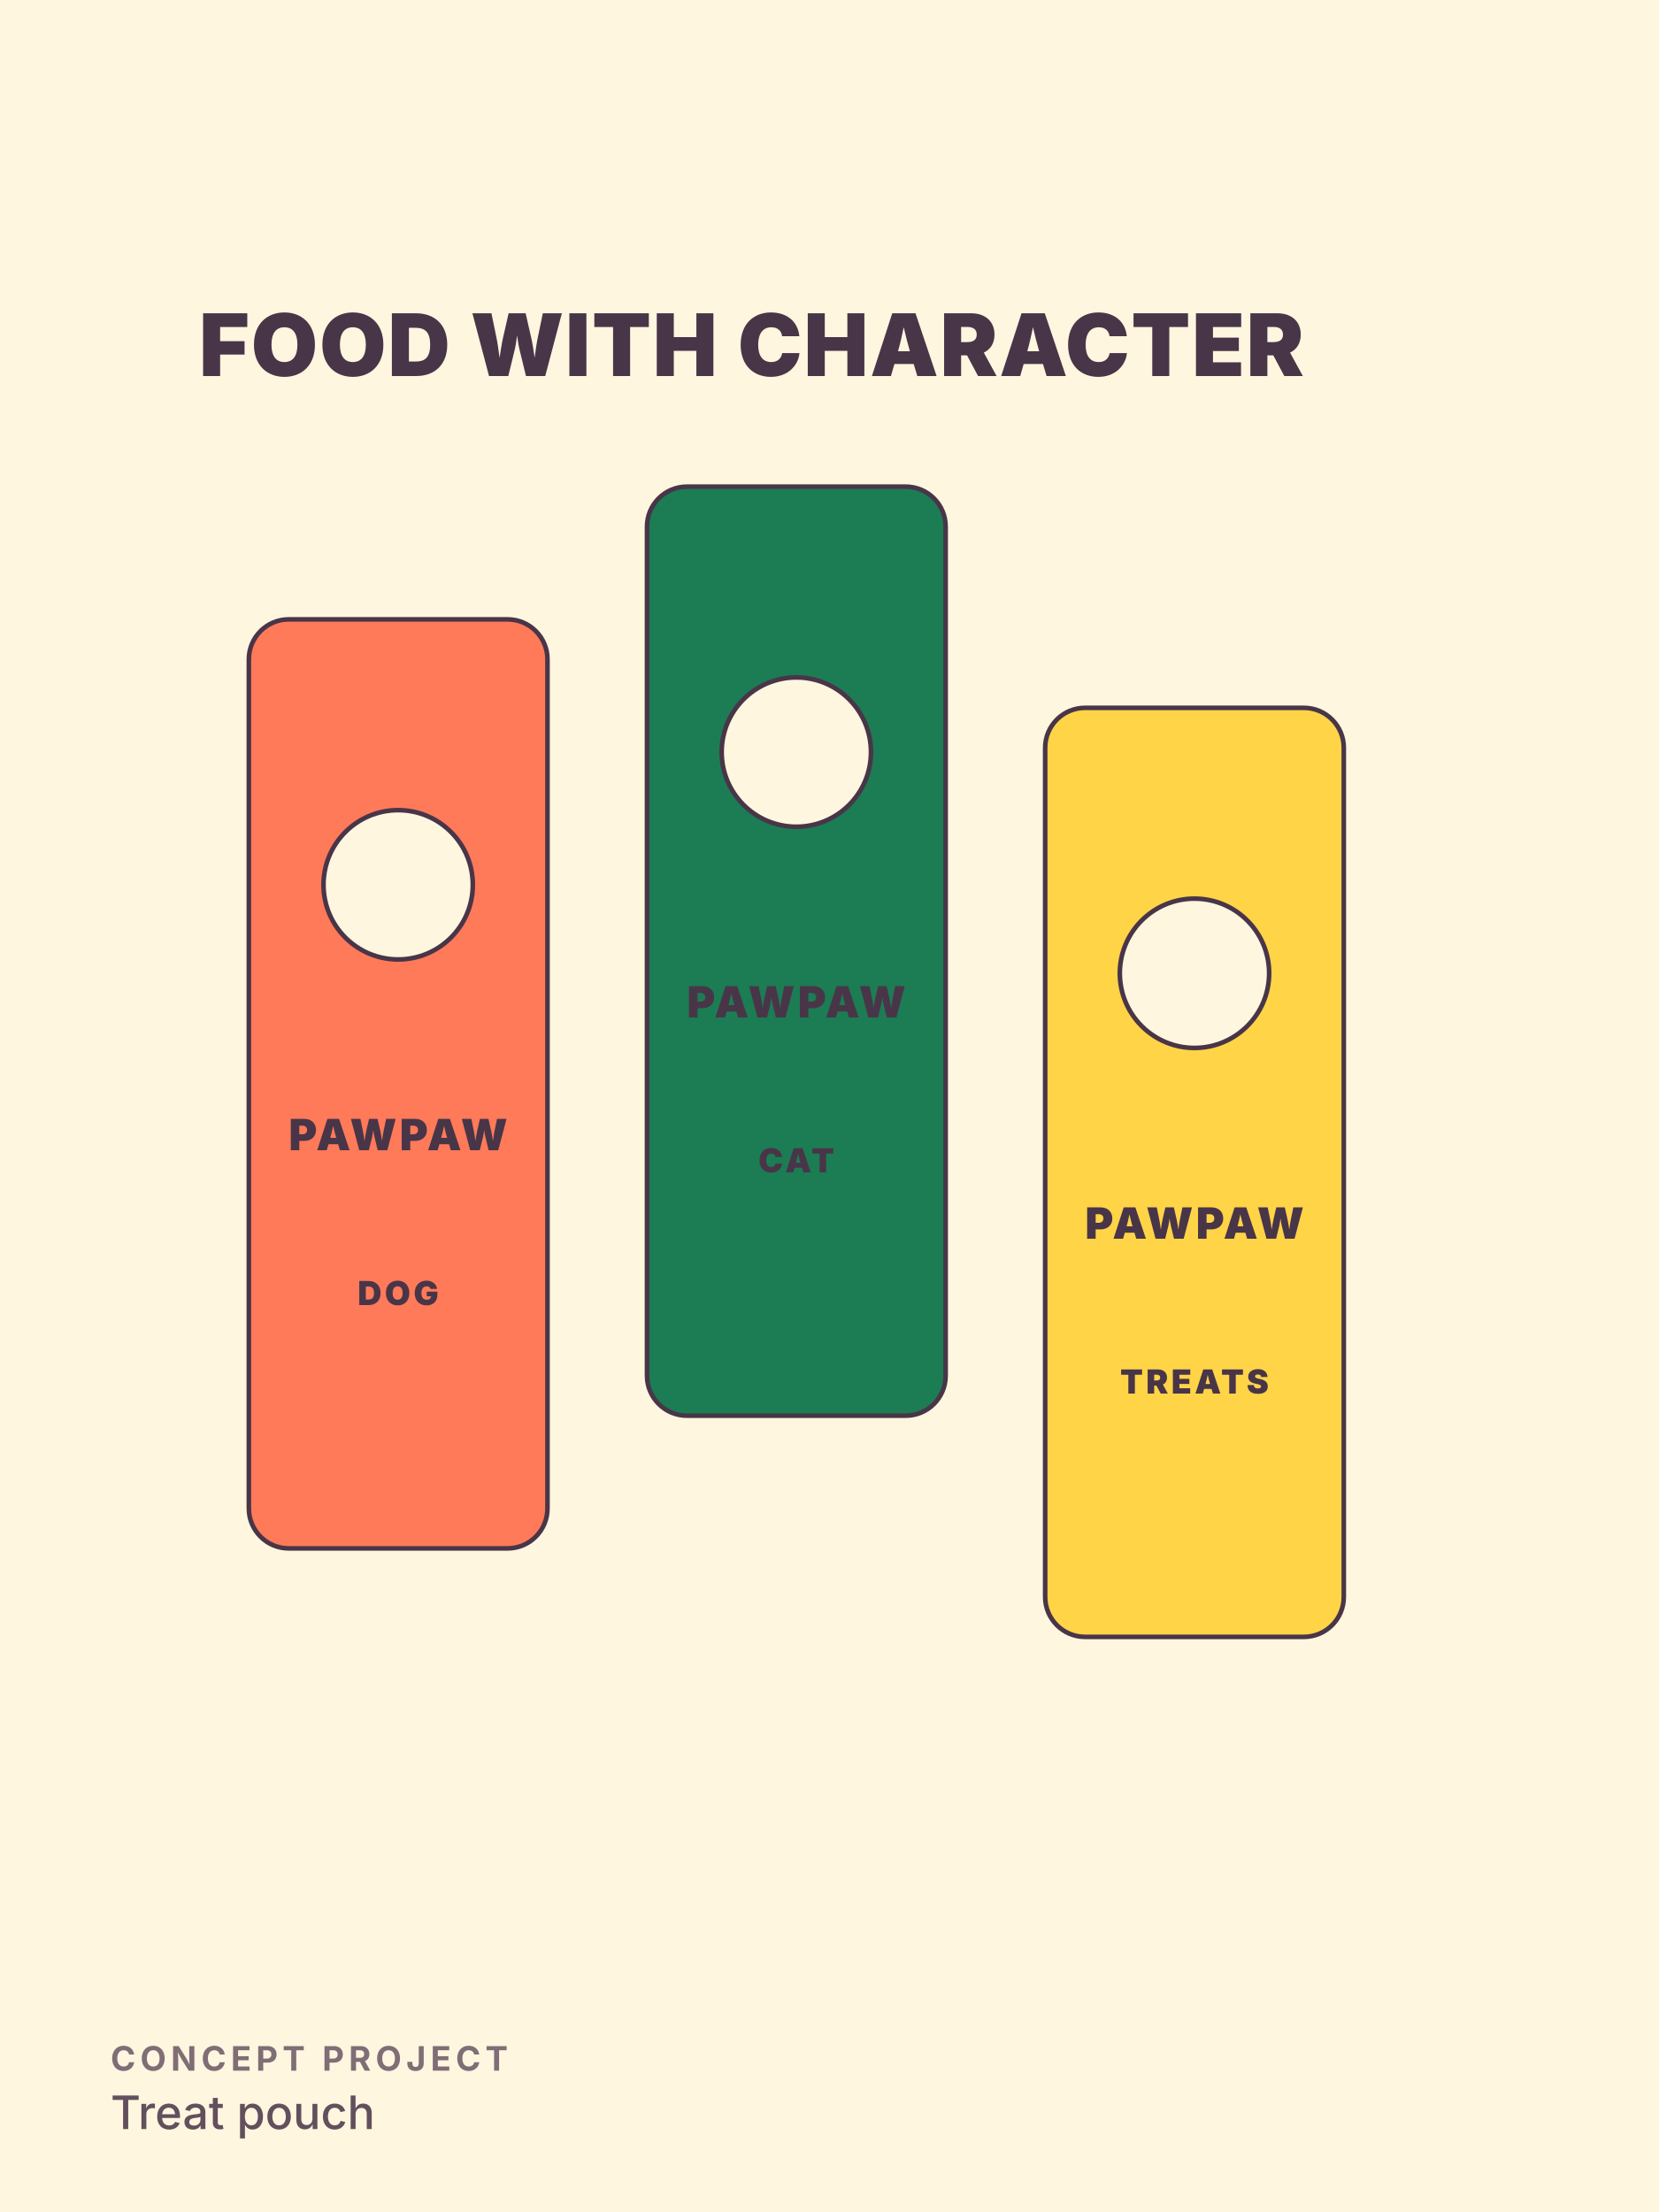
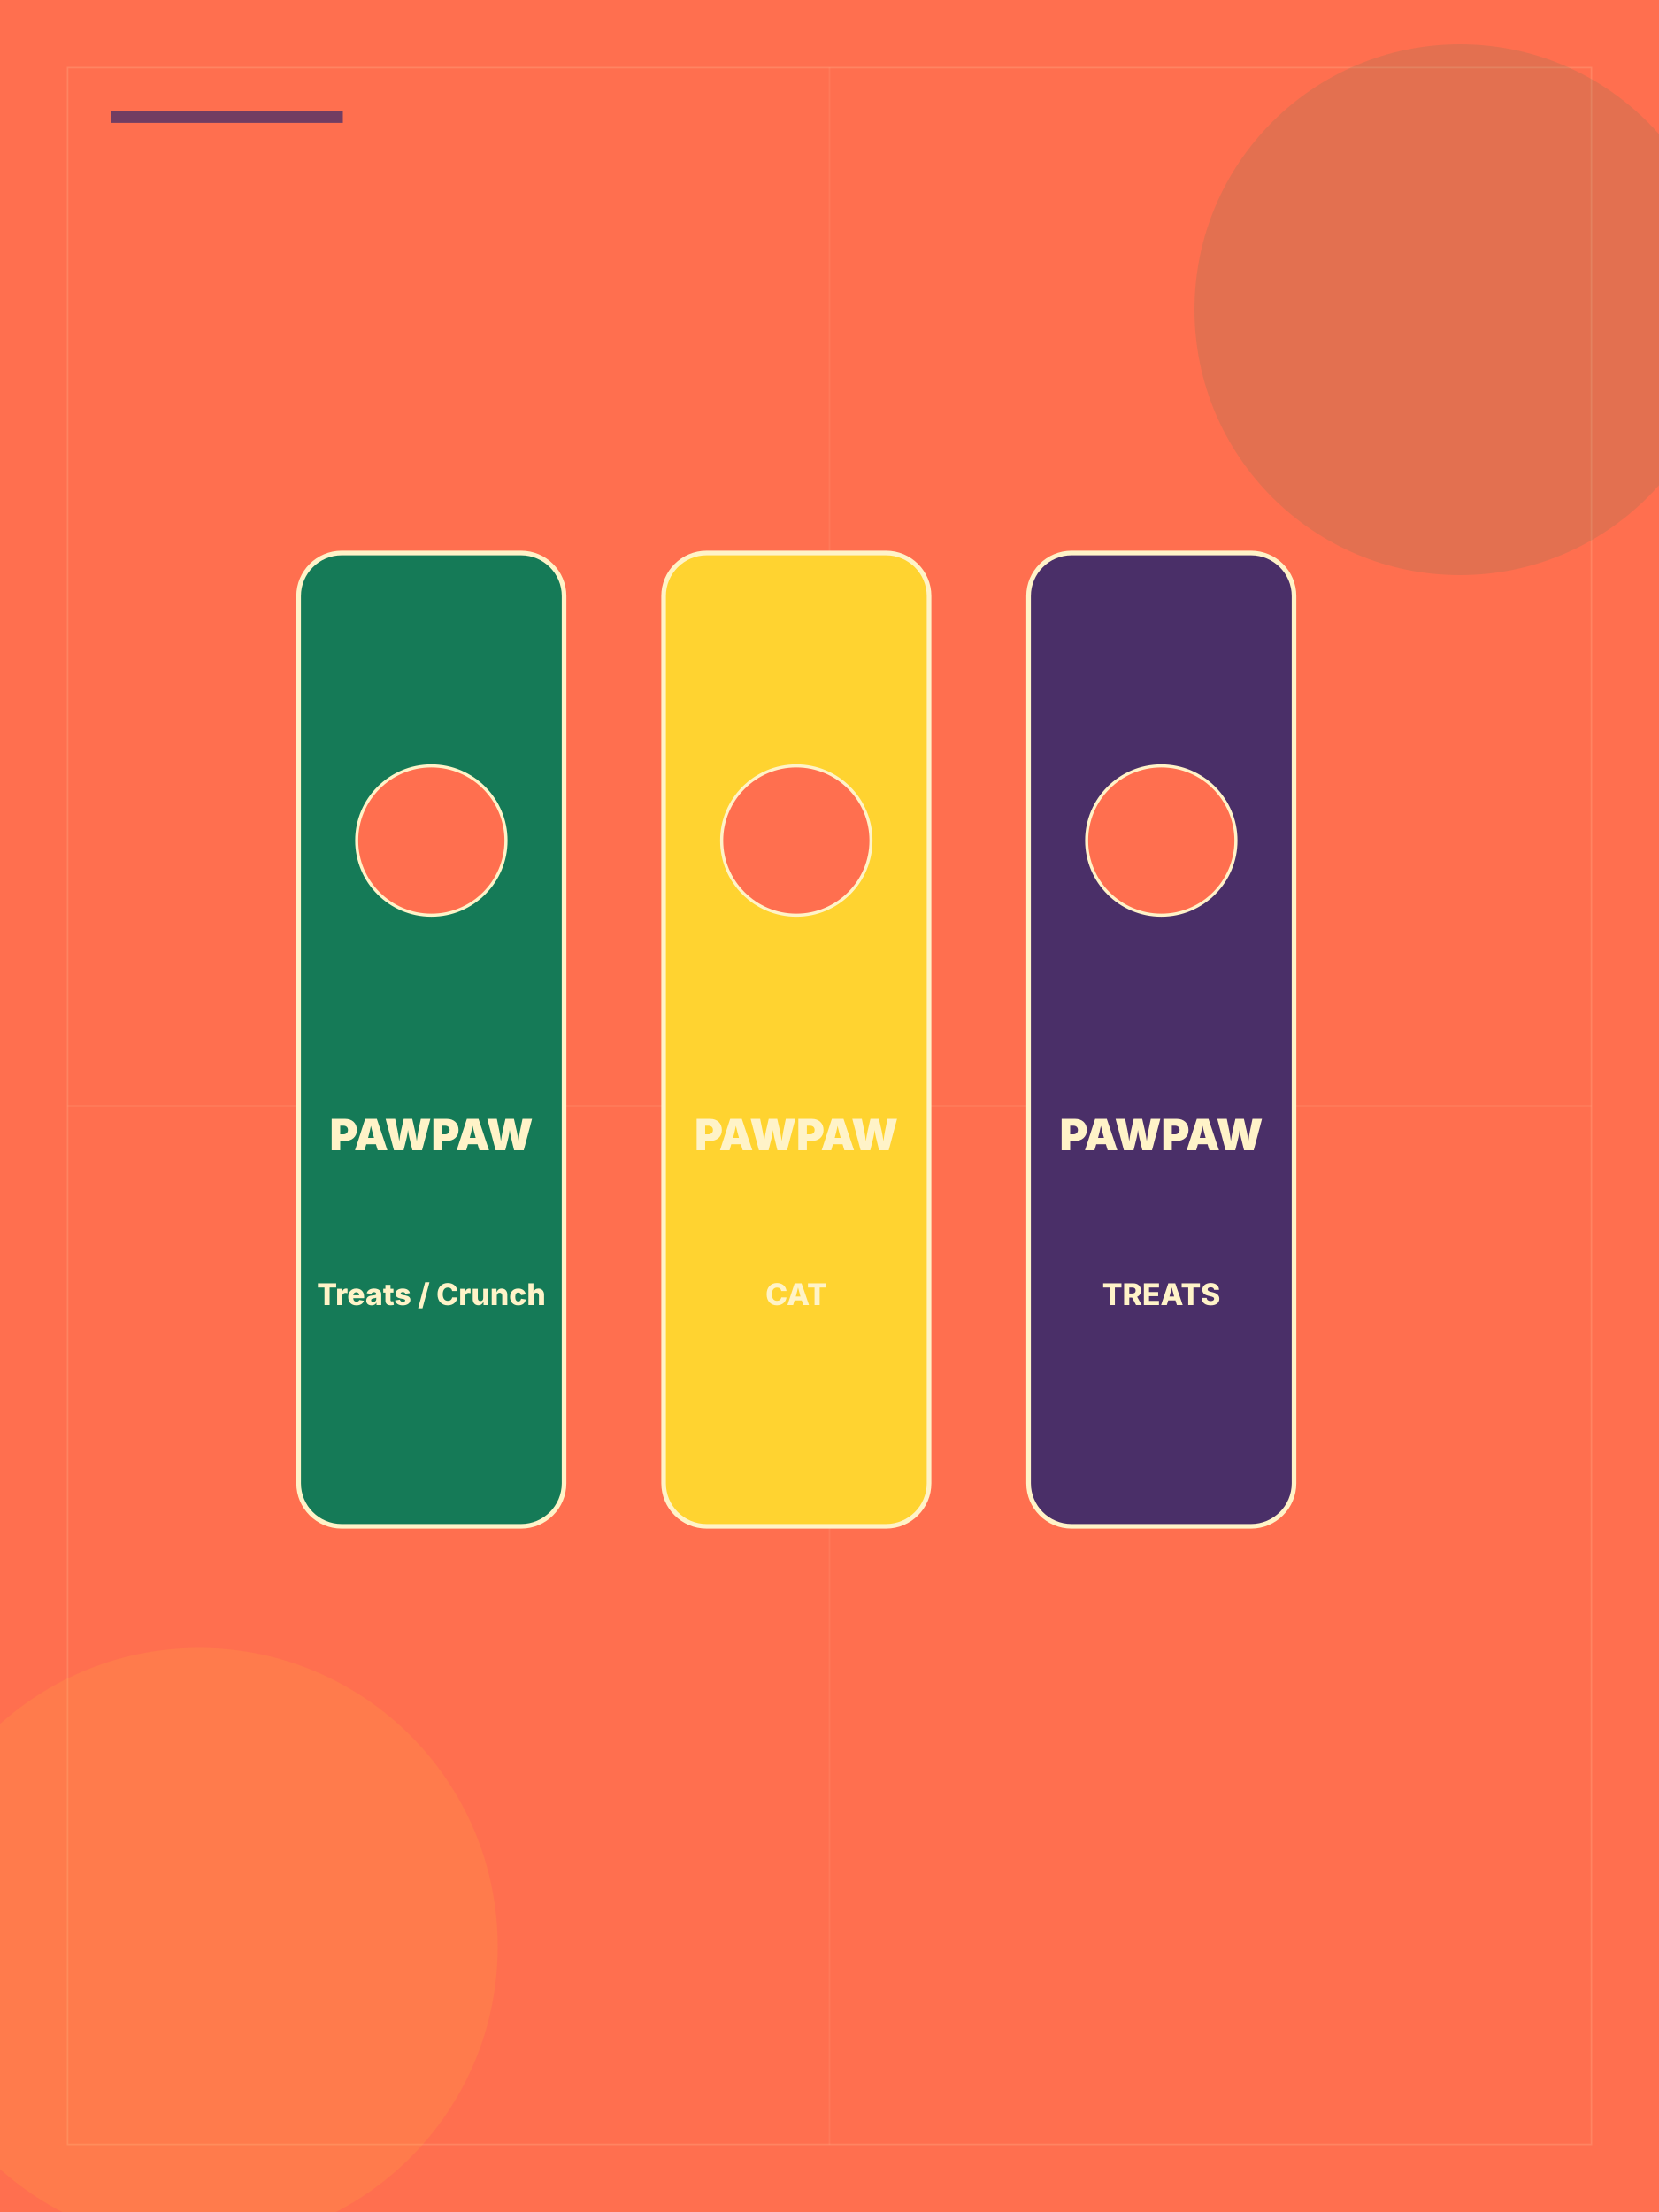
<svg xmlns="http://www.w3.org/2000/svg" width="1080" height="1440" viewBox="0 0 1080 1440" role="img" aria-label="PAWPAW Treat pouch">
-   <rect x="0" y="0" width="1080" height="1440" fill="#fff6df" />
-   <rect x="162" y="403.2" width="194.4" height="604.8" fill="#ff7a59" stroke="#493548" stroke-width="3" rx="26" />
-   <circle cx="259.2" cy="576" r="48.6" fill="#fff6df" stroke="#493548" stroke-width="3" />
-   <text x="259.2" y="748.8" font-size="28.08" fill="#493548" font-family="Inter, Arial, sans-serif" font-weight="900" text-anchor="middle" letter-spacing="2">PAWPAW</text>
-   <text x="259.2" y="849.6" font-size="21.6" fill="#493548" font-family="Inter, Arial, sans-serif" font-weight="900" text-anchor="middle" letter-spacing="2">DOG</text>
-   <rect x="421.2" y="316.8" width="194.4" height="604.8" fill="#1c7c54" stroke="#493548" stroke-width="3" rx="26" />
-   <circle cx="518.4" cy="489.6" r="48.6" fill="#fff6df" stroke="#493548" stroke-width="3" />
-   <text x="518.4" y="662.4" font-size="28.08" fill="#493548" font-family="Inter, Arial, sans-serif" font-weight="900" text-anchor="middle" letter-spacing="2">PAWPAW</text>
-   <text x="518.4" y="763.2" font-size="21.6" fill="#493548" font-family="Inter, Arial, sans-serif" font-weight="900" text-anchor="middle" letter-spacing="2">CAT</text>
-   <rect x="680.4" y="460.8" width="194.4" height="604.8" fill="#ffd447" stroke="#493548" stroke-width="3" rx="26" />
-   <circle cx="777.6" cy="633.6" r="48.6" fill="#fff6df" stroke="#493548" stroke-width="3" />
-   <text x="777.6" y="806.4" font-size="28.08" fill="#493548" font-family="Inter, Arial, sans-serif" font-weight="900" text-anchor="middle" letter-spacing="2">PAWPAW</text>
-   <text x="777.6" y="907.2" font-size="21.6" fill="#493548" font-family="Inter, Arial, sans-serif" font-weight="900" text-anchor="middle" letter-spacing="2">TREATS</text>
-   <text x="129.6" y="244.8" font-size="56.16" fill="#493548" font-family="Inter, Arial, sans-serif" font-weight="900" letter-spacing="1">FOOD WITH CHARACTER</text>
-   <text x="72" y="1348" font-size="22" fill="#493548" font-family="Inter, Arial, sans-serif" font-weight="700" letter-spacing="3" opacity="0.7">CONCEPT PROJECT</text>
-   <text x="72" y="1386" font-size="30" fill="#493548" font-family="Inter, Arial, sans-serif" font-weight="500" opacity="0.86">Treat pouch</text>
+   <rect x="0" y="0" width="1080" height="1440" fill="#ff6f4f" />
+   <rect x="44" y="44" width="992" height="1352" fill="none" stroke="#fff3c8" stroke-width="1" opacity="0.16" />
+   <circle cx="950.4" cy="201.6" r="172.8" fill="#157a57" opacity="0.12" />
+   <circle cx="129.6" cy="1267.2" r="194.4" fill="#ffd330" opacity="0.12" />
+   <line x1="540" y1="44" x2="540" y2="1396" stroke="#fff3c8" stroke-width="1" opacity="0.08" />
+   <line x1="44" y1="720" x2="1036" y2="720" stroke="#fff3c8" stroke-width="1" opacity="0.08" />
+   <rect x="72" y="72" width="151.2" height="8" fill="#4a2f68" opacity="0.78" />
+   <rect x="194.4" y="360" width="172.8" height="633.6" fill="#157a57" rx="28" stroke="#fff3c8" stroke-width="3" />
+   <circle cx="280.8" cy="547.2" r="48.6" fill="#ff6f4f" stroke="#fff3c8" stroke-width="2" />
+   <text x="280.8" y="748.8" font-size="28.08" fill="#fff3c8" font-family="Inter, Arial, sans-serif" font-weight="900" text-anchor="middle">PAWPAW</text>
+   <text x="280.8" y="849.6" font-size="19.44" fill="#fff3c8" font-family="Inter, Arial, sans-serif" font-weight="800" text-anchor="middle">Treats / Crunch</text>
+   <rect x="432" y="360" width="172.8" height="633.6" fill="#ffd330" rx="28" stroke="#fff3c8" stroke-width="3" />
+   <circle cx="518.4" cy="547.2" r="48.6" fill="#ff6f4f" stroke="#fff3c8" stroke-width="2" />
+   <text x="518.4" y="748.8" font-size="28.08" fill="#fff3c8" font-family="Inter, Arial, sans-serif" font-weight="900" text-anchor="middle">PAWPAW</text>
+   <text x="518.4" y="849.6" font-size="19.44" fill="#fff3c8" font-family="Inter, Arial, sans-serif" font-weight="800" text-anchor="middle">CAT</text>
+   <rect x="669.6" y="360" width="172.8" height="633.6" fill="#4a2f68" rx="28" stroke="#fff3c8" stroke-width="3" />
+   <circle cx="756" cy="547.2" r="48.6" fill="#ff6f4f" stroke="#fff3c8" stroke-width="2" />
+   <text x="756" y="748.8" font-size="28.08" fill="#fff3c8" font-family="Inter, Arial, sans-serif" font-weight="900" text-anchor="middle">PAWPAW</text>
+   <text x="756" y="849.6" font-size="19.44" fill="#fff3c8" font-family="Inter, Arial, sans-serif" font-weight="800" text-anchor="middle">TREATS</text>
</svg>
